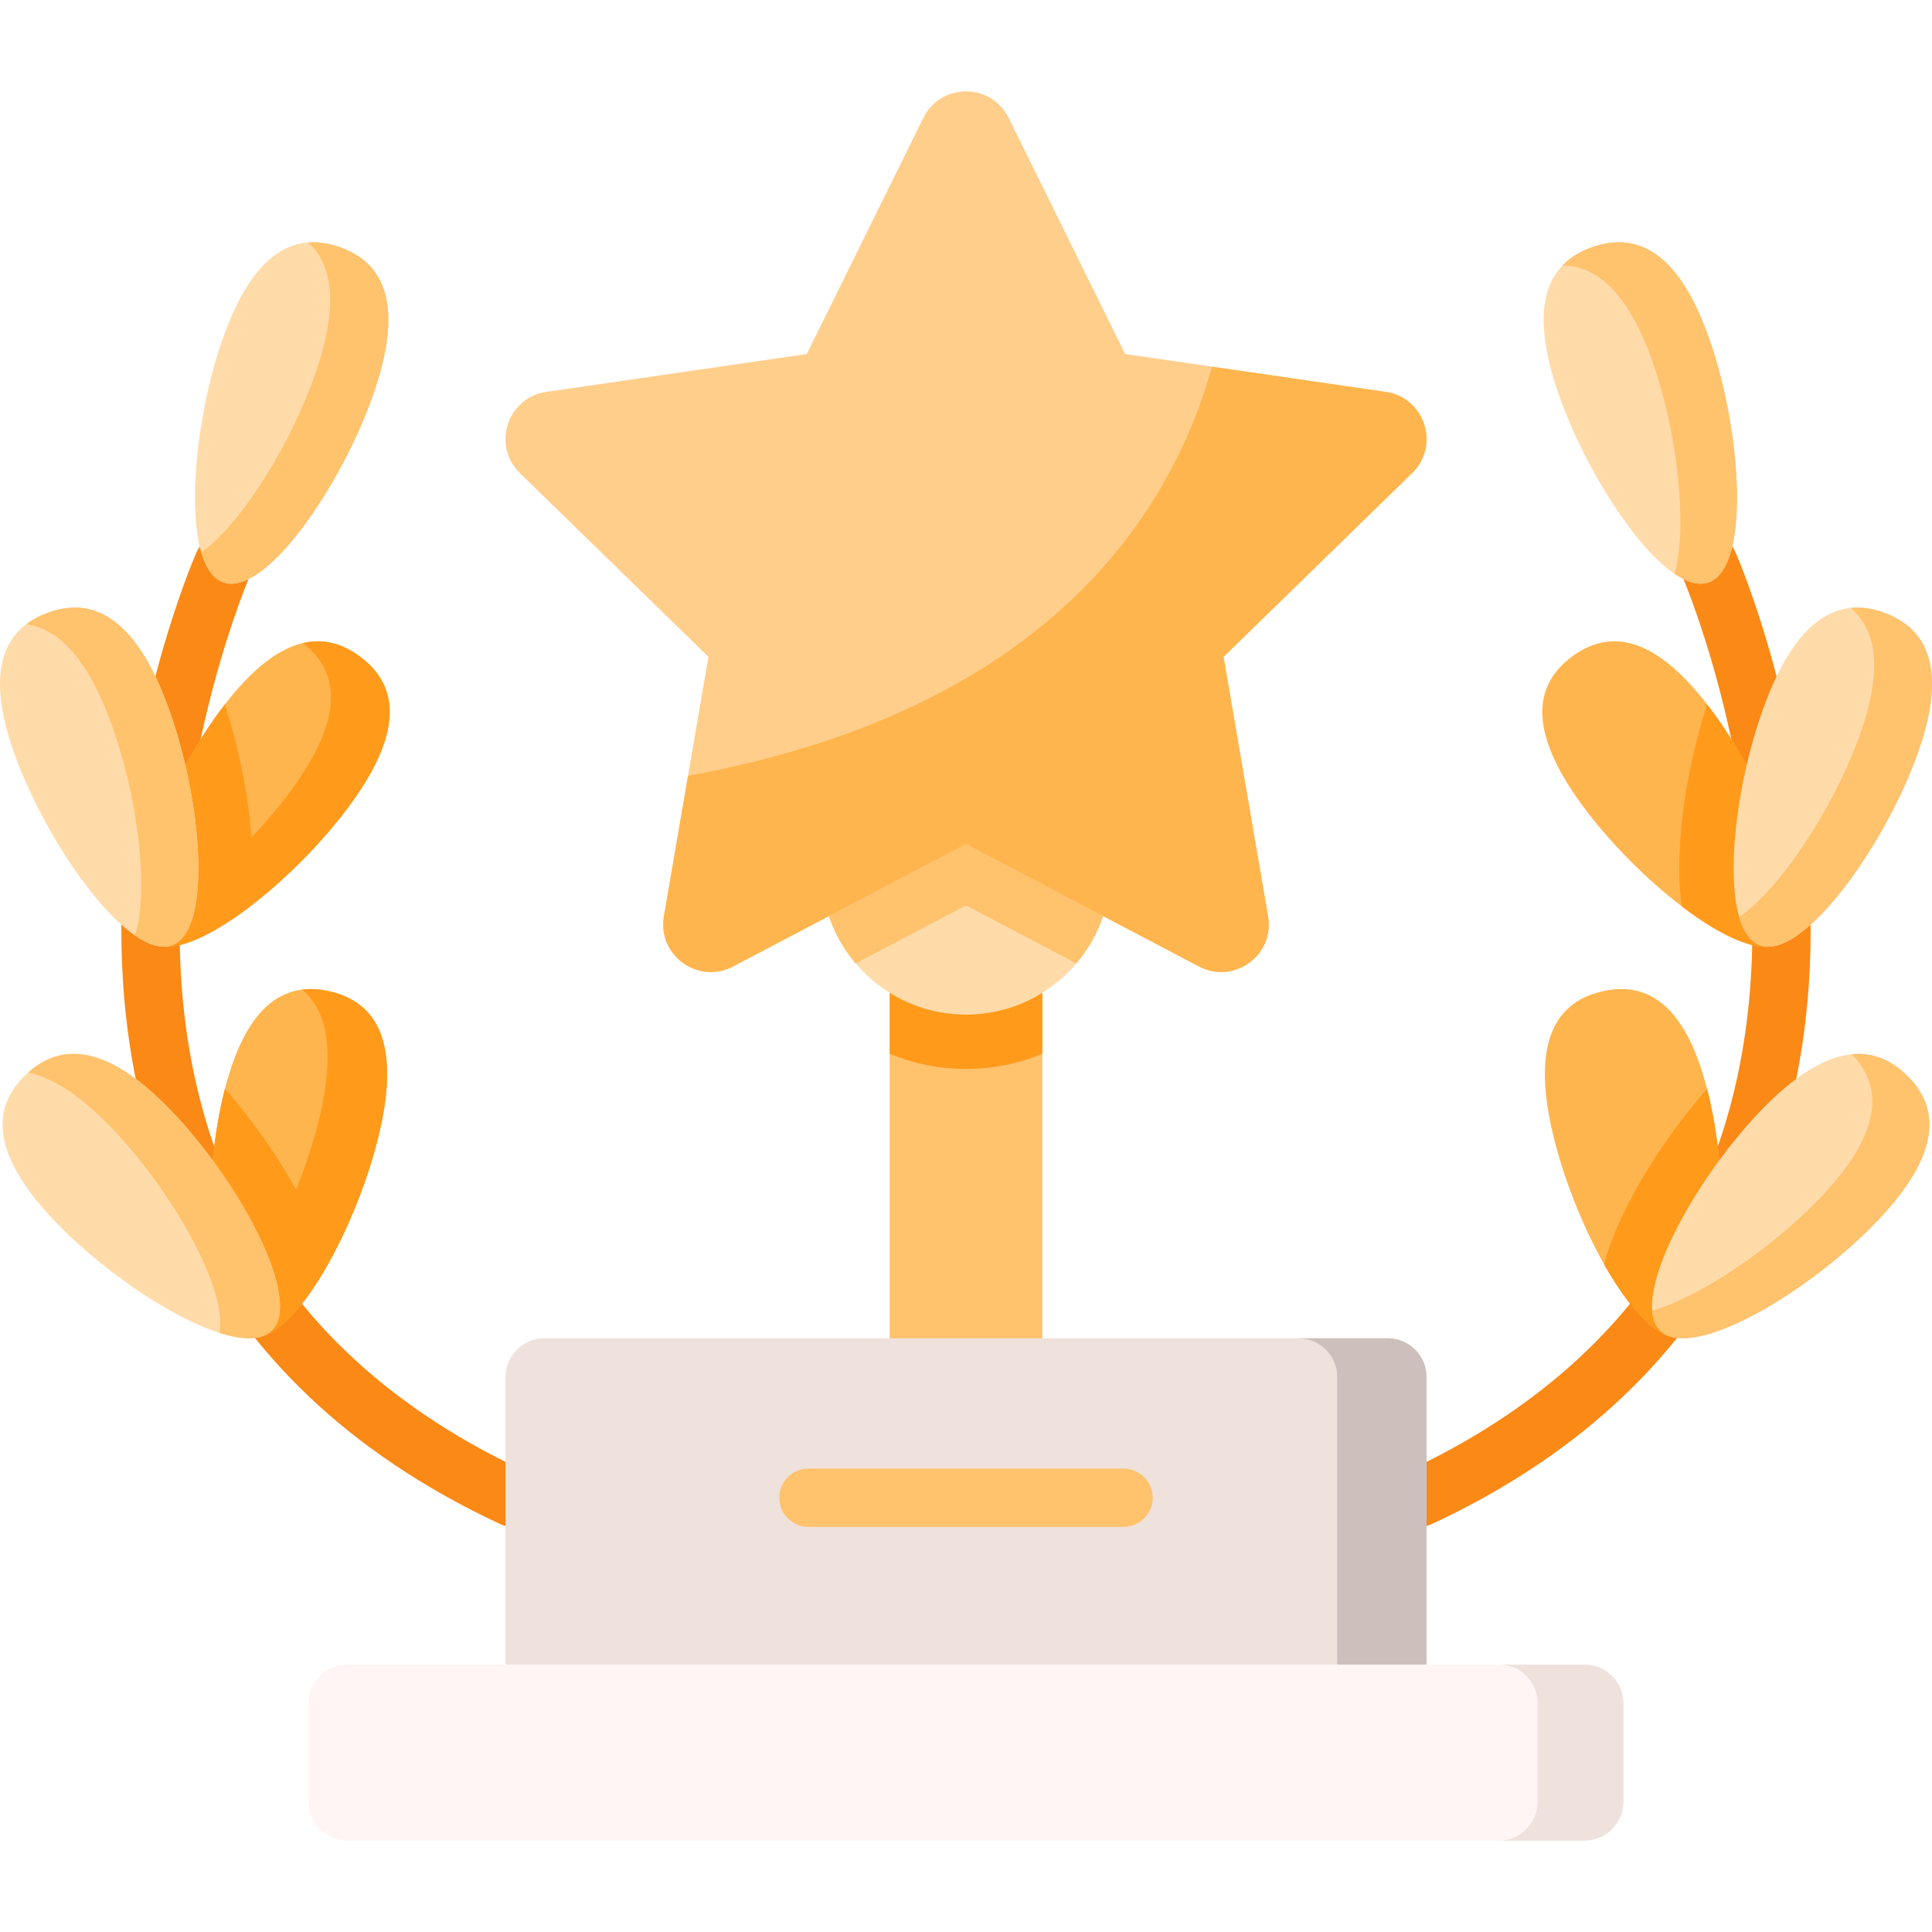
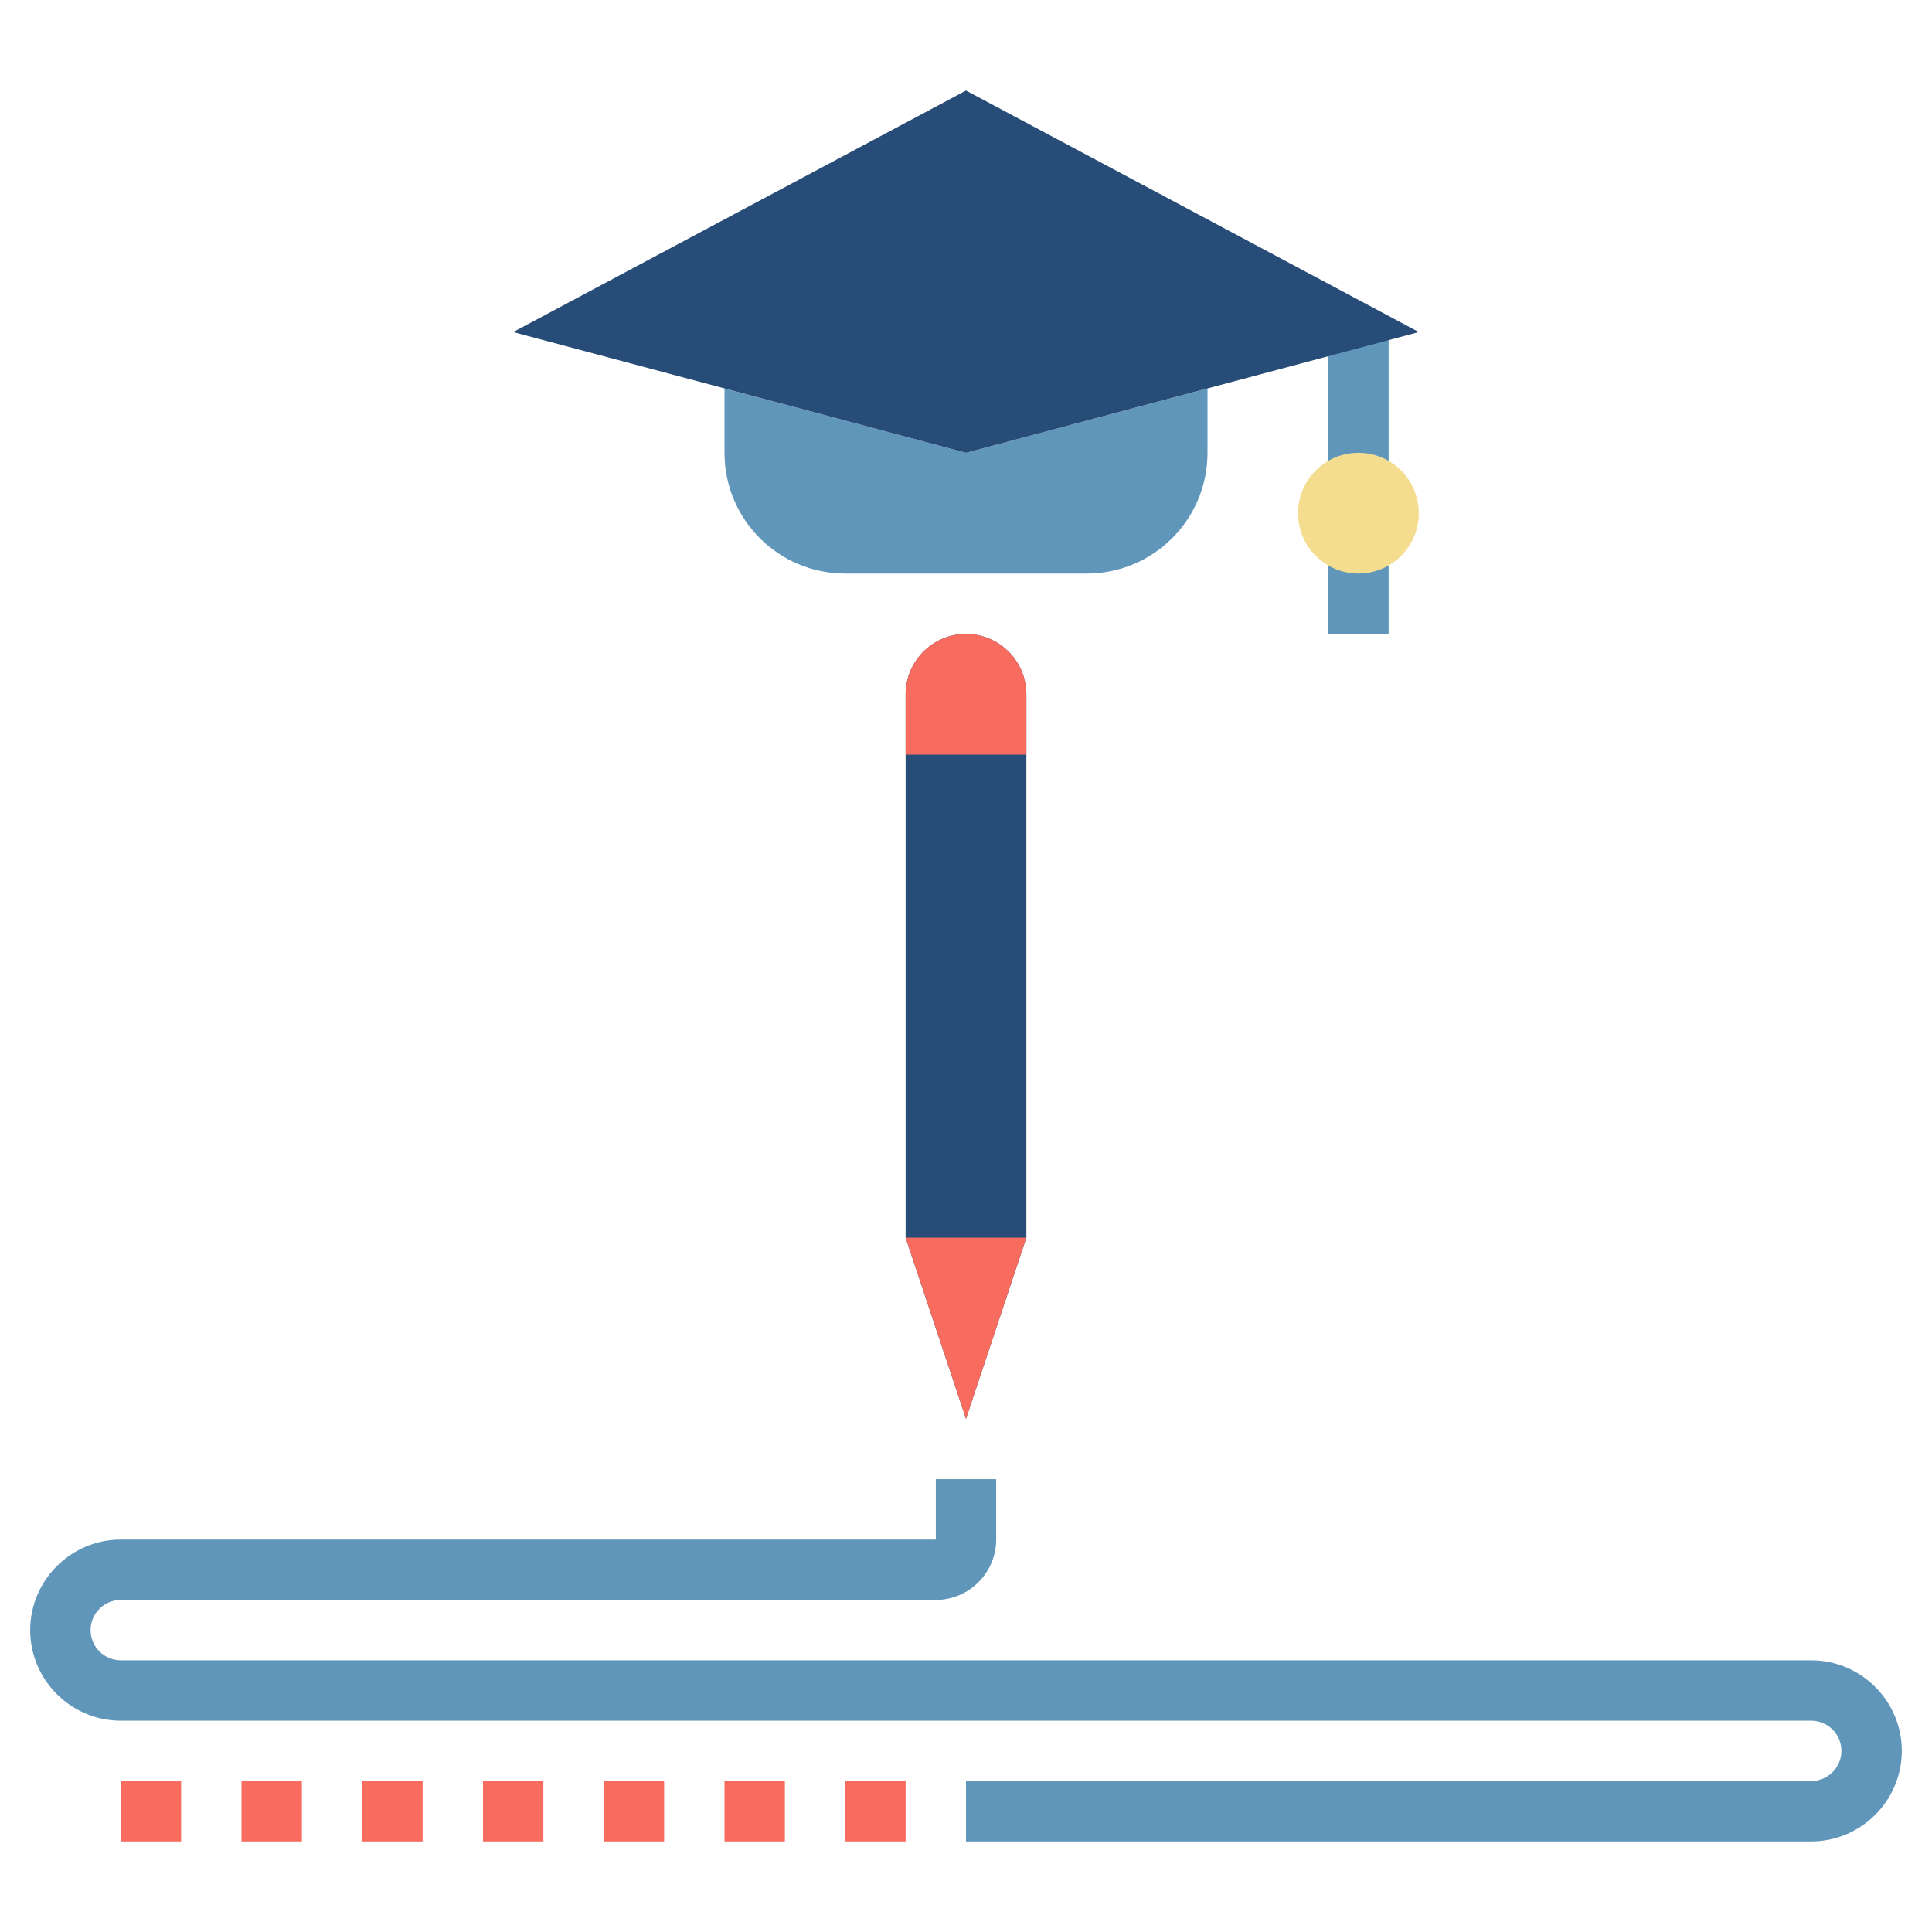
- <svg xmlns="http://www.w3.org/2000/svg" version="1.1" id="Capa_1" viewBox="0 0 512 512" xml:space="preserve">
-   <g>
-     <rect x="235.772" y="244.961" style="fill:#FFC26D;" width="40.456" height="123.838" />
-     <path style="fill:#FF9A1B;" d="M276.228,244.961v34.293c-6.235,2.593-13.067,4.033-20.228,4.033c-7.161,0-13.993-1.44-20.228-4.033   v-34.293H276.228z" />
-     <g>
-       <g>
-         <path style="fill:#FA8916;" d="M376.139,404.643c-2.911,0-5.699-1.653-7.009-4.466c-1.801-3.868-0.126-8.465,3.742-10.266     c33.433-15.57,58.051-37.549,73.172-65.325c12.132-22.286,18.304-48.464,18.345-77.807c0.07-50.778-18.462-93.854-18.649-94.283     c-1.705-3.909,0.079-8.463,3.987-10.171c3.907-1.707,8.46,0.072,10.171,3.979c0.812,1.857,19.901,46.081,19.944,100.006     c0.039,50.542-17.355,118.913-100.446,157.61C378.341,404.41,377.231,404.643,376.139,404.643z" />
-         <g>
-           <g>
-             <path style="fill:#FFDBAA;" d="M453.15,90.275c8.479,24.552,10.734,60.247-0.366,64.081s-31.353-25.647-39.832-50.199       c-8.479-24.552-1.973-34.877,9.128-38.711C433.18,61.614,444.671,65.724,453.15,90.275z" />
-           </g>
-         </g>
-         <g>
-           <path style="fill:#FFC26D;" d="M452.781,154.351c-2.583,0.895-5.669-0.021-8.993-2.264c3.539-12.882,0.679-37.349-5.638-55.643      c-6.708-19.415-15.3-26.041-24.097-26.072c2.161-2.264,4.908-3.858,8.025-4.928c11.102-3.827,22.595,0.278,31.073,24.827      C461.63,114.831,463.883,150.524,452.781,154.351z" />
-         </g>
-         <g>
-           <path style="fill:#FFB54E;" d="M472.526,249.627c-5.124,3.786-15.752-0.978-26.864-9.456      c-9.373-7.161-19.096-16.956-26.165-26.515c-15.444-20.897-12.326-32.688-2.881-39.674c9.178-6.781,20.959-6.513,35.795,12.696      c0.432,0.545,0.854,1.111,1.286,1.698C469.13,209.263,481.971,242.641,472.526,249.627z" />
-           <path style="fill:#FF9A1B;" d="M472.526,249.627c-5.124,3.786-15.752-0.978-26.864-9.456c-0.607-4.383-0.782-9.332-0.525-14.826      c0.566-12.244,3.241-26.319,7.274-38.666c0.432,0.545,0.854,1.111,1.286,1.698C469.13,209.263,481.971,242.641,472.526,249.627z      " />
-           <path style="fill:#FFDBAA;" d="M467.778,186.414c-9.153,24.308-12.392,59.928-1.402,64.067      c10.99,4.138,32.049-24.772,41.201-49.081c9.153-24.308,2.934-34.809-8.056-38.948      C488.531,158.314,476.931,162.106,467.778,186.414z" />
-           <path style="fill:#FFC26D;" d="M507.58,201.403c-9.157,24.302-30.208,53.214-41.207,49.078c-2.562-0.957-4.342-3.632-5.463-7.47      c10.968-7.552,24.488-28.325,31.34-46.516c7.213-19.168,4.877-29.745-1.821-35.394c3.035-0.319,6.091,0.216,9.095,1.348      C510.512,166.595,516.727,177.09,507.58,201.403z" />
-         </g>
-         <g>
-           <path style="fill:#FFB54E;" d="M446.021,354.317c-6.204,1.461-14.086-7.12-20.948-19.302      c-5.793-10.268-10.855-23.119-13.581-34.684c-5.947-25.28,1.574-34.9,13.005-37.586c11.122-2.613,21.843,2.284,27.893,25.805      c0.175,0.669,0.34,1.348,0.504,2.047C458.831,315.888,457.452,351.621,446.021,354.317z" />
-           <path style="fill:#FF9A1B;" d="M446.021,354.317c-6.204,1.461-14.086-7.12-20.948-19.302c1.163-4.27,2.953-8.879,5.361-13.828      c5.361-11.03,13.376-22.893,21.957-32.637c0.175,0.669,0.34,1.348,0.504,2.047C458.831,315.888,457.452,351.621,446.021,354.317      z" />
-           <path style="fill:#FFDBAA;" d="M466.605,294.358c-18.003,18.723-35.037,50.174-26.571,58.313s39.224-10.114,57.227-28.837      c18.003-18.723,16.433-30.826,7.968-38.966C496.763,276.729,484.608,275.635,466.605,294.358z" />
-           <path style="fill:#FFC26D;" d="M497.26,323.831c-18.006,18.726-48.759,36.978-57.227,28.84      c-1.307-1.255-2.006-3.076-2.181-5.319c13.067-3.838,31.752-16.627,44.273-29.643c17.532-18.232,16.503-30.188,8.622-38.326      c5.782-0.576,10.536,1.687,14.477,5.484C513.692,293.005,515.266,305.115,497.26,323.831z" />
-         </g>
-       </g>
-       <g>
-         <path style="fill:#FA8916;" d="M135.861,404.643c-1.092,0-2.202-0.233-3.257-0.724C49.513,365.221,32.119,296.851,32.158,246.308     c0.042-53.924,19.131-98.149,19.944-100.006c1.711-3.909,6.266-5.691,10.177-3.979c3.907,1.711,5.689,6.264,3.981,10.172l0,0     c-0.187,0.43-18.719,43.505-18.649,94.283c0.041,29.344,6.213,55.522,18.345,77.807c15.121,27.776,39.739,49.755,73.172,65.325     c3.868,1.801,5.543,6.398,3.742,10.266C141.56,402.989,138.772,404.643,135.861,404.643z" />
-         <g>
-           <path style="fill:#FFDBAA;" d="M58.85,90.275c-8.479,24.552-10.734,60.247,0.366,64.081s31.353-25.647,39.832-50.199      s1.973-34.877-9.128-38.711S67.329,65.724,58.85,90.275z" />
-         </g>
-         <g>
-           <path style="fill:#FFC26D;" d="M99.047,104.162c-8.478,24.55-28.727,54.027-39.829,50.19c-2.727-0.936-4.651-3.797-5.865-7.953      c10.803-7.727,23.881-29.035,30.27-47.535c6.4-18.541,4.26-28.974-1.955-34.602c2.737-0.226,5.505,0.237,8.252,1.183      C101.023,69.282,107.525,79.602,99.047,104.162z" />
-         </g>
-         <g>
-           <path style="fill:#FFB54E;" d="M39.474,249.627c5.124,3.786,15.752-0.978,26.864-9.456c9.373-7.161,19.096-16.956,26.165-26.515      c15.444-20.897,12.326-32.688,2.881-39.674c-9.178-6.781-20.959-6.513-35.795,12.696c-0.432,0.545-0.854,1.111-1.286,1.698      C42.87,209.263,30.029,242.641,39.474,249.627z" />
-           <path style="fill:#FF9A1B;" d="M92.503,213.657c-7.069,9.558-16.792,19.353-26.165,26.515      c-11.112,8.478-21.741,13.242-26.864,9.456c-1.389-1.029-2.305-2.644-2.788-4.692c4.301-1.873,9.147-4.908,14.086-8.674      c9.373-7.161,19.096-16.956,26.165-26.515c15.197-20.557,12.419-32.307,3.334-39.324c5.669-1.337,10.7,0.298,15.114,3.56      C104.83,180.969,107.947,192.76,92.503,213.657z" />
-           <path style="fill:#FF9A1B;" d="M39.474,249.627c5.124,3.786,15.752-0.978,26.864-9.456c0.607-4.383,0.782-9.332,0.525-14.826      c-0.566-12.244-3.241-26.319-7.274-38.666c-0.432,0.545-0.854,1.111-1.286,1.698C42.87,209.263,30.029,242.641,39.474,249.627z" />
-           <path style="fill:#FFDBAA;" d="M44.222,186.414c9.153,24.308,12.392,59.928,1.402,64.067S13.575,225.709,4.422,201.4      s-2.934-34.809,8.056-38.948C23.469,158.314,35.069,162.106,44.222,186.414z" />
-           <path style="fill:#FFC26D;" d="M45.627,250.481c-2.768,1.039-6.173-0.01-9.867-2.562c4.013-12.408,0.473-38.265-6.667-57.227      c-6.513-17.285-14.25-24.189-22.132-25.249c1.626-1.255,3.488-2.233,5.515-2.994c10.989-4.136,22.595-0.339,31.741,23.963      C53.374,210.725,56.616,246.345,45.627,250.481z" />
-         </g>
-         <g>
-           <path style="fill:#FFB54E;" d="M65.979,354.317c6.204,1.461,14.086-7.12,20.948-19.302      c5.793-10.268,10.855-23.119,13.581-34.684c5.947-25.28-1.574-34.9-13.005-37.586c-11.122-2.613-21.843,2.284-27.893,25.805      c-0.175,0.669-0.34,1.348-0.504,2.047C53.169,315.888,54.548,351.621,65.979,354.317z" />
-           <path style="fill:#FF9A1B;" d="M100.508,300.331c-2.727,11.565-7.789,24.416-13.581,34.684      c-6.863,12.182-14.744,20.763-20.948,19.302c-2.922-0.689-5.186-3.539-6.842-7.82c4.013-3.426,8.18-9.126,12.017-15.948      c5.793-10.268,10.855-23.119,13.581-34.684c4.311-18.314,1.543-28.418-4.651-33.604c2.418-0.309,4.908-0.103,7.418,0.484      C98.934,265.431,106.455,275.051,100.508,300.331z" />
-           <path style="fill:#FF9A1B;" d="M65.979,354.317c6.204,1.461,14.086-7.12,20.948-19.302c-1.163-4.27-2.953-8.879-5.361-13.828      c-5.361-11.03-13.376-22.893-21.957-32.637c-0.175,0.669-0.34,1.348-0.504,2.047C53.169,315.888,54.548,351.621,65.979,354.317z      " />
-           <path style="fill:#FFDBAA;" d="M45.395,294.358c18.003,18.723,35.037,50.174,26.571,58.313s-39.224-10.114-57.227-28.837      c-18.003-18.723-16.433-30.826-7.968-38.966S27.392,275.635,45.395,294.358z" />
-           <path style="fill:#FFC26D;" d="M71.967,352.671c-2.706,2.603-7.696,2.51-13.818,0.556c2.274-11.678-12.779-37.905-28.572-54.326      c-8.643-8.993-15.938-13.407-22.121-14.672c8.427-7.542,20.413-8.097,37.935,10.135      C63.396,313.079,80.434,344.532,71.967,352.671z" />
-         </g>
-       </g>
-     </g>
-     <path style="fill:#EFE2DD;" d="M378.046,364.952v93.221H133.954v-93.221c0-5.687,4.605-10.292,10.281-10.292h223.529   C373.441,354.66,378.046,359.265,378.046,364.952z" />
-     <path style="fill:#CDBFBB;" d="M378.047,364.951v93.228h-23.665v-93.228c0-5.68-4.609-10.289-10.289-10.289h23.665   C373.438,354.662,378.047,359.271,378.047,364.951z" />
-     <g>
-       <path style="fill:#FFF5F5;" d="M419.925,487.78H92.075c-5.682,0-10.289-4.607-10.289-10.289v-26.08    c0-5.682,4.607-10.289,10.289-10.289h327.85c5.682,0,10.289,4.607,10.289,10.289v26.08    C430.214,483.174,425.608,487.78,419.925,487.78z" />
-       <path style="fill:#EFE2DD;" d="M430.213,451.409v26.082c0,5.68-4.609,10.289-10.289,10.289h-22.718    c5.68,0,10.289-4.609,10.289-10.289v-26.082c0-5.68-4.609-10.289-10.289-10.289h22.718    C425.603,441.12,430.213,445.729,430.213,451.409z" />
-     </g>
-     <path style="fill:#FFC26D;" d="M297.761,404.641h-83.521c-4.267,0-7.726-3.459-7.726-7.726c0-4.267,3.459-7.726,7.726-7.726h83.521   c4.267,0,7.726,3.459,7.726,7.726C305.487,401.182,302.028,404.641,297.761,404.641z" />
-     <path style="fill:#FFDBAA;" d="M294.326,230.556c0,9.435-3.416,18.088-9.075,24.766c-7.038,8.293-17.532,13.561-29.251,13.561   c-11.719,0-22.214-5.268-29.251-13.561c-5.659-6.678-9.075-15.331-9.075-24.766c0-21.164,17.162-38.326,38.326-38.326   S294.326,209.392,294.326,230.556z" />
-     <path style="fill:#FFC26D;" d="M294.326,230.556c0,9.435-3.416,18.088-9.075,24.766L256,239.94l-29.251,15.382   c-5.659-6.678-9.075-15.331-9.075-24.766c0-21.164,17.162-38.326,38.326-38.326S294.326,209.392,294.326,230.556z" />
-     <g>
-       <g>
-         <path style="fill:#FFCE8B;" d="M374.23,125.369l-49.974,48.697l11.796,68.777c1.764,10.301-9.04,18.148-18.299,13.292     L256,223.669l-61.753,32.465c-9.259,4.856-20.063-2.991-18.299-13.292l6.385-37.237l5.411-31.54l-49.974-48.697     c-7.478-7.293-3.344-20.013,6.99-21.509l69.046-10.032l30.885-62.576c4.621-9.376,17.997-9.376,22.617,0l30.885,62.576     l23.004,3.344l46.042,6.688C377.574,105.356,381.707,118.076,374.23,125.369z" />
-         <path style="fill:#FFB54E;" d="M374.23,125.369l-49.974,48.697l11.796,68.777c1.764,10.301-9.04,18.148-18.299,13.292     L256,223.669l-61.753,32.465c-9.259,4.856-20.063-2.991-18.299-13.292l6.385-37.237     c95.831-17.492,128.194-70.104,138.865-108.433l46.042,6.688C377.574,105.356,381.707,118.076,374.23,125.369z" />
-       </g>
-     </g>
-   </g>
+ <svg xmlns="http://www.w3.org/2000/svg" width="800px" height="800px" viewBox="0 0 64 64" data-name="Layer 1" id="Layer_1">
+   <defs>
+     <style>
+       .cls-1 {
+         fill: #f5dd90;
+       }
+ 
+       .cls-2 {
+         fill: #f76c5e;
+       }
+ 
+       .cls-3 {
+         fill: #6096ba;
+       }
+ 
+       .cls-4 {
+         fill: #274c77;
+       }
+     </style>
+   </defs>
+   <rect class="cls-3" height="3" width="2" x="44" y="18" />
+   <rect class="cls-3" height="5" width="2" x="44" y="11" />
+   <circle class="cls-1" cx="45" cy="17" r="2" />
+   <path class="cls-4" d="M34,41l-2,6-2-6V23c0-1.1,.9-2,2-2h0c1.1,0,2,.9,2,2v18Z" />
+   <path class="cls-2" d="M34,25h-4v-2c0-1.1,.9-2,2-2,.55,0,1.05,.22,1.41,.59,.37,.36,.59,.86,.59,1.41v2Z" />
+   <polygon class="cls-2" points="34 41 30 41 32 47 34 41" />
+   <path class="cls-3" d="M60,61h-28v-2h28c.55,0,1-.45,1-1s-.45-1-1-1H4c-1.65,0-3-1.35-3-3s1.35-3,3-3H31v-2h2v2c0,1.1-.9,2-2,2H4c-.55,0-1,.45-1,1s.45,1,1,1H60c1.65,0,3,1.35,3,3s-1.35,3-3,3Z" />
+   <rect class="cls-2" height="2" width="2" x="28" y="59" />
+   <rect class="cls-2" height="2" width="2" x="24" y="59" />
+   <rect class="cls-2" height="2" width="2" x="20" y="59" />
+   <rect class="cls-2" height="2" width="2" x="16" y="59" />
+   <rect class="cls-2" height="2" width="2" x="12" y="59" />
+   <rect class="cls-2" height="2" width="2" x="8" y="59" />
+   <rect class="cls-2" height="2" width="2" x="4" y="59" />
+   <path class="cls-3" d="M24,12.87v2.13c0,2.21,1.79,4,4,4h8c2.21,0,4-1.79,4-4v-2.13l-8,2.13-8-2.13Z" />
+   <polygon class="cls-4" points="32 15 17 11 32 3 47 11 32 15" />
</svg>
